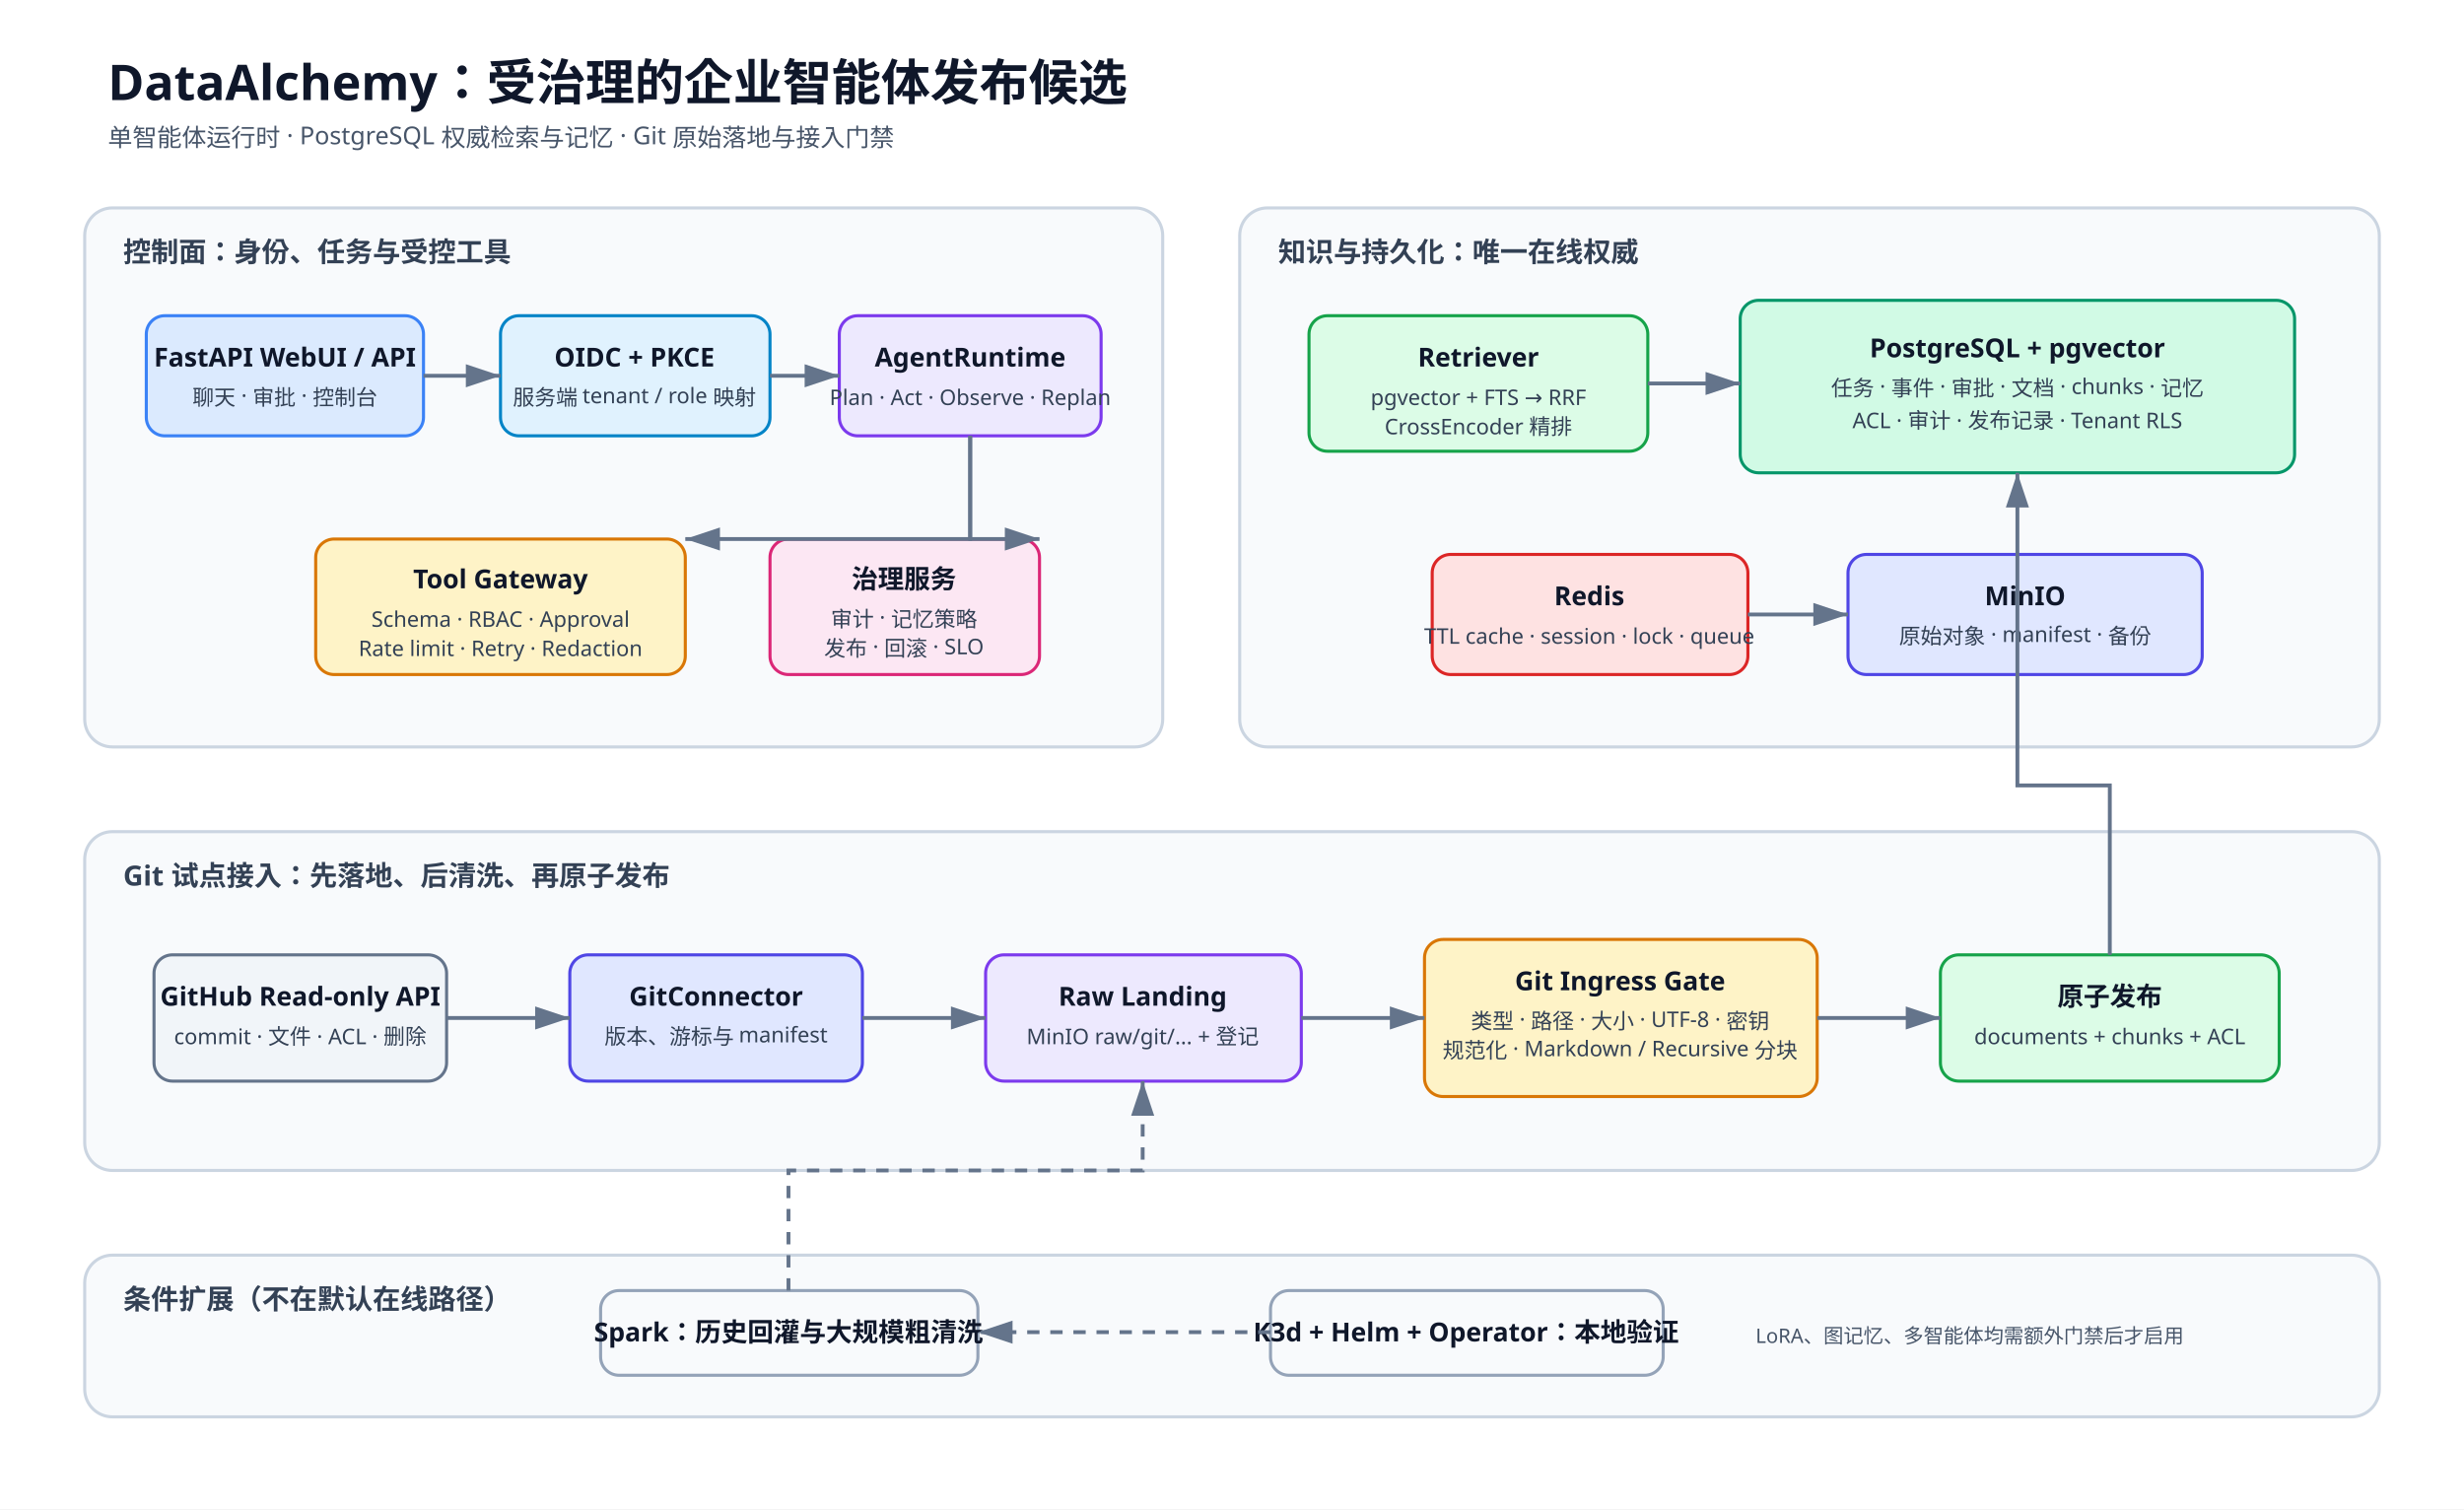
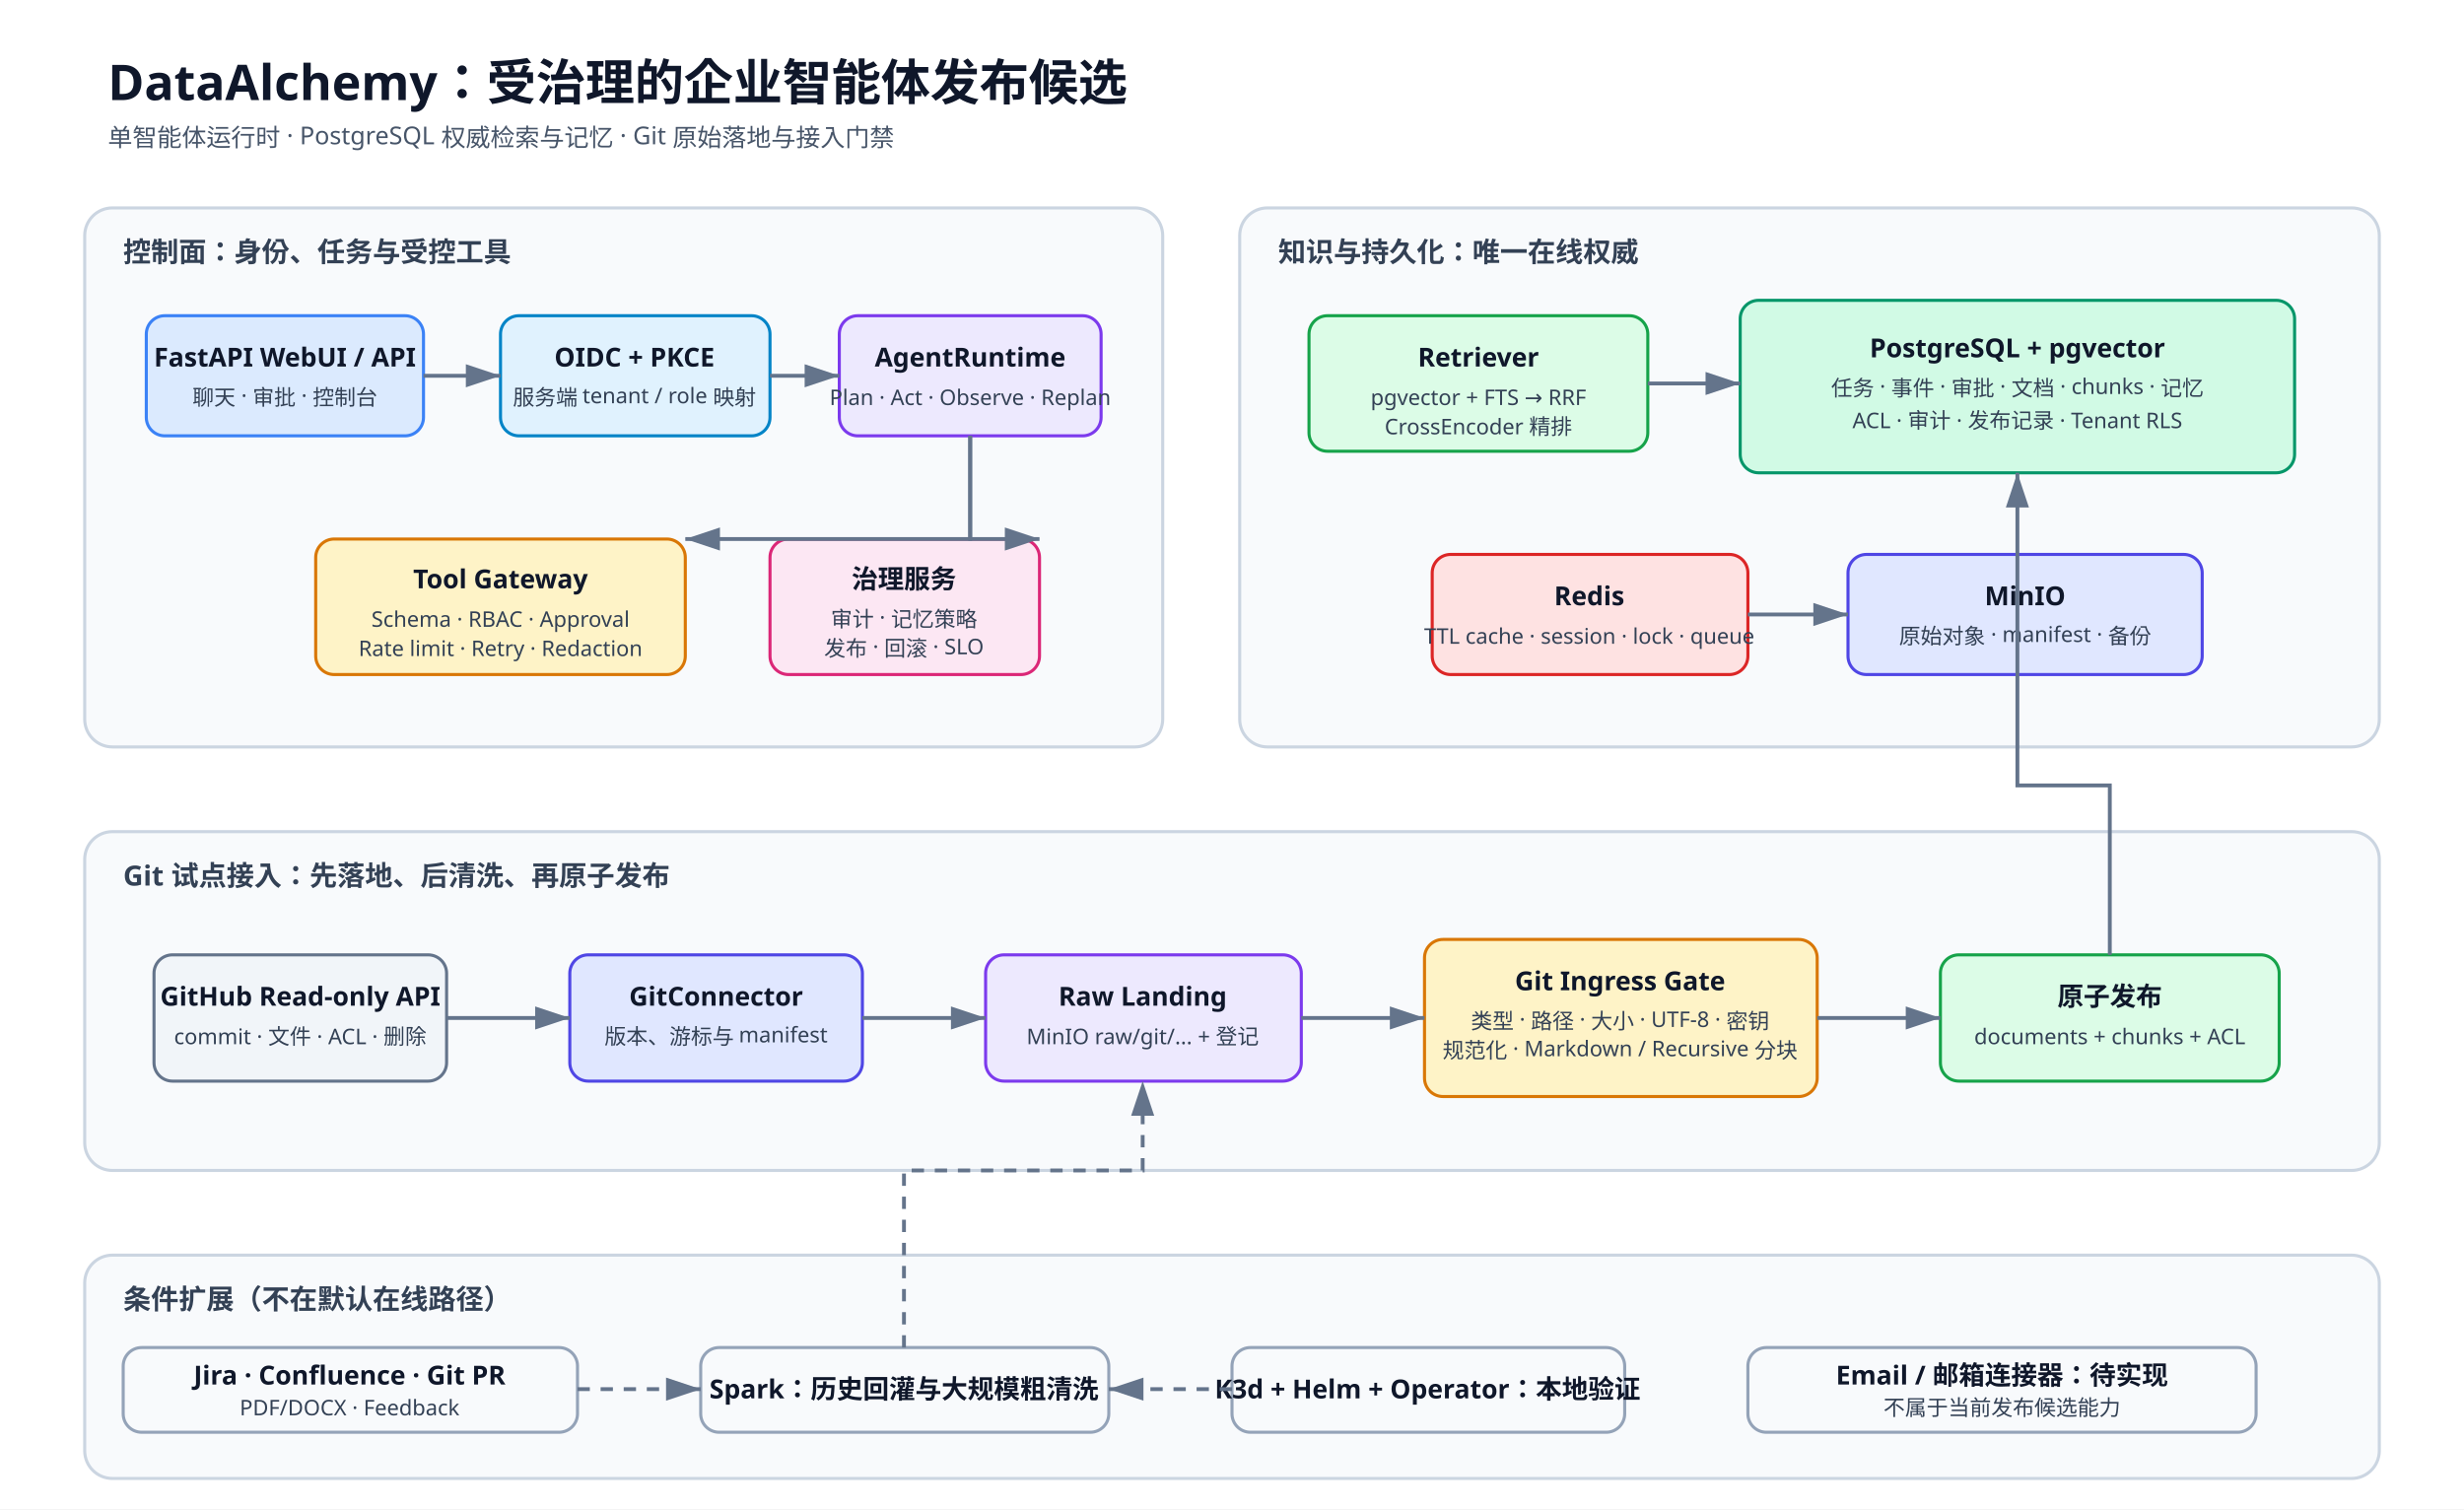
<svg xmlns="http://www.w3.org/2000/svg" width="1600" height="980" viewBox="0 0 1600 980" role="img" aria-labelledby="title description">
  <defs>
    <marker id="arrow" markerWidth="10" markerHeight="10" refX="9" refY="3" orient="auto" markerUnits="strokeWidth">
      <path d="M0,0 L0,6 L9,3 z" fill="#64748b" />
    </marker>
    <style>
      .title { font: 700 32px system-ui, sans-serif; fill: #0f172a; }
      .subtitle { font: 16px system-ui, sans-serif; fill: #475569; }
      .group { fill: #f8fafc; stroke: #cbd5e1; stroke-width: 2; rx: 18; }
      .group-title { font: 700 18px system-ui, sans-serif; fill: #334155; }
      .node { stroke-width: 2; rx: 12; }
      .node-title { font: 700 17px system-ui, sans-serif; fill: #0f172a; text-anchor: middle; }
      .node-text { font: 14px system-ui, sans-serif; fill: #334155; text-anchor: middle; }
      .edge { fill: none; stroke: #64748b; stroke-width: 2.5; marker-end: url(#arrow); }
      .dashed { stroke-dasharray: 8 7; }
      .label { font: 13px system-ui, sans-serif; fill: #475569; }
    </style>
  </defs>
  <rect width="1600" height="980" fill="#ffffff" />
  <text x="70" y="65" class="title">DataAlchemy：受治理的企业智能体发布候选</text>
  <text x="70" y="95" class="subtitle">单智能体运行时 · PostgreSQL 权威检索与记忆 · Git 原始落地与接入门禁</text>
  <rect x="55" y="135" width="700" height="350" class="group" />
  <text x="80" y="170" class="group-title">控制面：身份、任务与受控工具</text>
  <rect x="95" y="205" width="180" height="78" class="node" fill="#dbeafe" stroke="#3b82f6" />
  <text x="185" y="238" class="node-title">FastAPI WebUI / API</text>
  <text x="185" y="263" class="node-text">聊天 · 审批 · 控制台</text>
  <rect x="325" y="205" width="175" height="78" class="node" fill="#e0f2fe" stroke="#0284c7" />
  <text x="412" y="238" class="node-title">OIDC + PKCE</text>
  <text x="412" y="263" class="node-text">服务端 tenant / role 映射</text>
  <rect x="545" y="205" width="170" height="78" class="node" fill="#ede9fe" stroke="#7c3aed" />
  <text x="630" y="238" class="node-title">AgentRuntime</text>
  <text x="630" y="263" class="node-text">Plan · Act · Observe · Replan</text>
  <rect x="205" y="350" width="240" height="88" class="node" fill="#fef3c7" stroke="#d97706" />
  <text x="325" y="382" class="node-title">Tool Gateway</text>
  <text x="325" y="407" class="node-text">Schema · RBAC · Approval</text>
  <text x="325" y="426" class="node-text">Rate limit · Retry · Redaction</text>
  <rect x="500" y="350" width="175" height="88" class="node" fill="#fce7f3" stroke="#db2777" />
  <text x="587" y="382" class="node-title">治理服务</text>
  <text x="587" y="407" class="node-text">审计 · 记忆策略</text>
  <text x="587" y="426" class="node-text">发布 · 回滚 · SLO</text>
  <path d="M275 244 H325" class="edge" />
  <path d="M500 244 H545" class="edge" />
  <path d="M630 283 V350 H445" class="edge" />
  <path d="M630 283 V350 H675" class="edge" />
  <rect x="805" y="135" width="740" height="350" class="group" />
  <text x="830" y="170" class="group-title">知识与持久化：唯一在线权威</text>
  <rect x="850" y="205" width="220" height="88" class="node" fill="#dcfce7" stroke="#16a34a" />
  <text x="960" y="238" class="node-title">Retriever</text>
  <text x="960" y="263" class="node-text">pgvector + FTS → RRF</text>
  <text x="960" y="282" class="node-text">CrossEncoder 精排</text>
  <rect x="1130" y="195" width="360" height="112" class="node" fill="#d1fae5" stroke="#059669" />
  <text x="1310" y="232" class="node-title">PostgreSQL + pgvector</text>
  <text x="1310" y="257" class="node-text">任务 · 事件 · 审批 · 文档 · chunks · 记忆</text>
  <text x="1310" y="278" class="node-text">ACL · 审计 · 发布记录 · Tenant RLS</text>
  <rect x="930" y="360" width="205" height="78" class="node" fill="#fee2e2" stroke="#dc2626" />
  <text x="1032" y="393" class="node-title">Redis</text>
  <text x="1032" y="418" class="node-text">TTL cache · session · lock · queue</text>
  <rect x="1200" y="360" width="230" height="78" class="node" fill="#e0e7ff" stroke="#4f46e5" />
  <text x="1315" y="393" class="node-title">MinIO</text>
  <text x="1315" y="418" class="node-text">原始对象 · manifest · 备份</text>
  <path d="M1070 249 H1130" class="edge" />
  <path d="M1135 399 H1200" class="edge" />
  <rect x="55" y="540" width="1490" height="220" class="group" />
  <text x="80" y="575" class="group-title">Git 试点接入：先落地、后清洗、再原子发布</text>
  <rect x="100" y="620" width="190" height="82" class="node" fill="#f1f5f9" stroke="#64748b" />
  <text x="195" y="653" class="node-title">GitHub Read-only API</text>
  <text x="195" y="678" class="node-text">commit · 文件 · ACL · 删除</text>
  <rect x="370" y="620" width="190" height="82" class="node" fill="#e0e7ff" stroke="#4f46e5" />
  <text x="465" y="653" class="node-title">GitConnector</text>
  <text x="465" y="678" class="node-text">版本、游标与 manifest</text>
  <rect x="640" y="620" width="205" height="82" class="node" fill="#ede9fe" stroke="#7c3aed" />
  <text x="742" y="653" class="node-title">Raw Landing</text>
  <text x="742" y="678" class="node-text">MinIO raw/git/... + 登记</text>
  <rect x="925" y="610" width="255" height="102" class="node" fill="#fef3c7" stroke="#d97706" />
  <text x="1052" y="643" class="node-title">Git Ingress Gate</text>
  <text x="1052" y="668" class="node-text">类型 · 路径 · 大小 · UTF-8 · 密钥</text>
  <text x="1052" y="687" class="node-text">规范化 · Markdown / Recursive 分块</text>
  <rect x="1260" y="620" width="220" height="82" class="node" fill="#dcfce7" stroke="#16a34a" />
  <text x="1370" y="653" class="node-title">原子发布</text>
  <text x="1370" y="678" class="node-text">documents + chunks + ACL</text>
  <path d="M290 661 H370" class="edge" />
  <path d="M560 661 H640" class="edge" />
  <path d="M845 661 H925" class="edge" />
  <path d="M1180 661 H1260" class="edge" />
  <path d="M1370 620 V510 H1310 V307" class="edge" />
-   <rect x="55" y="815" width="1490" height="105" class="group" />
+   <rect x="55" y="815" width="1490" height="145" class="group" />
  <text x="80" y="850" class="group-title">条件扩展（不在默认在线路径）</text>
-   <rect x="390" y="838" width="245" height="55" class="node" fill="#f8fafc" stroke="#94a3b8" />
-   <text x="512" y="871" class="node-title">Spark：历史回灌与大规模粗清洗</text>
-   <rect x="825" y="838" width="255" height="55" class="node" fill="#f8fafc" stroke="#94a3b8" />
-   <text x="952" y="871" class="node-title">K3d + Helm + Operator：本地验证</text>
-   <path d="M825 865 H635" class="edge dashed" />
-   <path d="M512 838 V760 H742 V702" class="edge dashed" />
-   <text x="1140" y="872" class="label">LoRA、图记忆、多智能体均需额外门禁后才启用</text>
+   <rect x="80" y="875" width="295" height="55" class="node" fill="#f8fafc" stroke="#94a3b8" />
+   <text x="227" y="899" class="node-title">Jira · Confluence · Git PR</text>
+   <text x="227" y="919" class="node-text">PDF/DOCX · Feedback</text>
+   <rect x="455" y="875" width="265" height="55" class="node" fill="#f8fafc" stroke="#94a3b8" />
+   <text x="587" y="908" class="node-title">Spark：历史回灌与大规模粗清洗</text>
+   <rect x="800" y="875" width="255" height="55" class="node" fill="#f8fafc" stroke="#94a3b8" />
+   <text x="927" y="908" class="node-title">K3d + Helm + Operator：本地验证</text>
+   <rect x="1135" y="875" width="330" height="55" class="node" fill="#f8fafc" stroke="#94a3b8" />
+   <text x="1300" y="899" class="node-title">Email / 邮箱连接器：待实现</text>
+   <text x="1300" y="919" class="node-text">不属于当前发布候选能力</text>
+   <path d="M375 902 H455" class="edge dashed" />
+   <path d="M800 902 H720" class="edge dashed" />
+   <path d="M587 875 V760 H742 V702" class="edge dashed" />
</svg>
